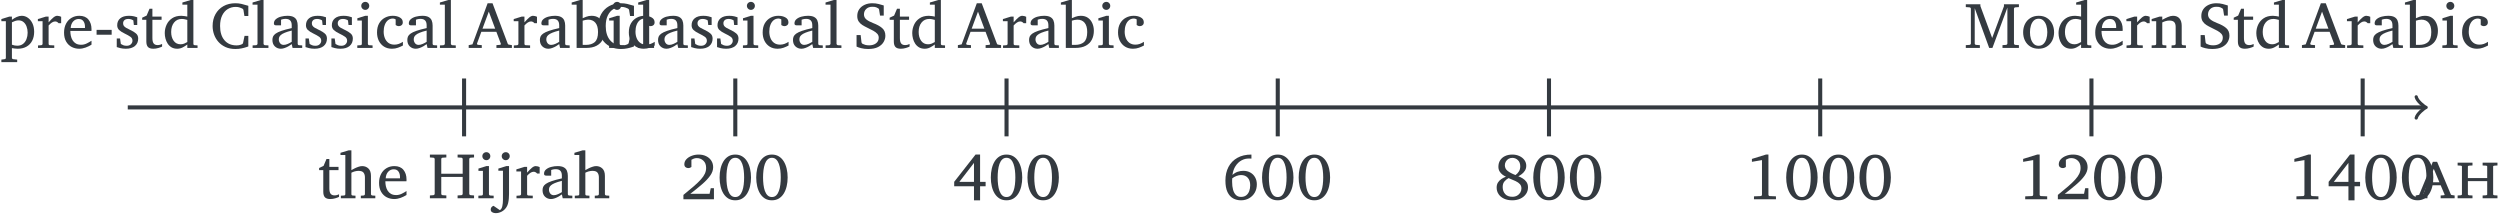
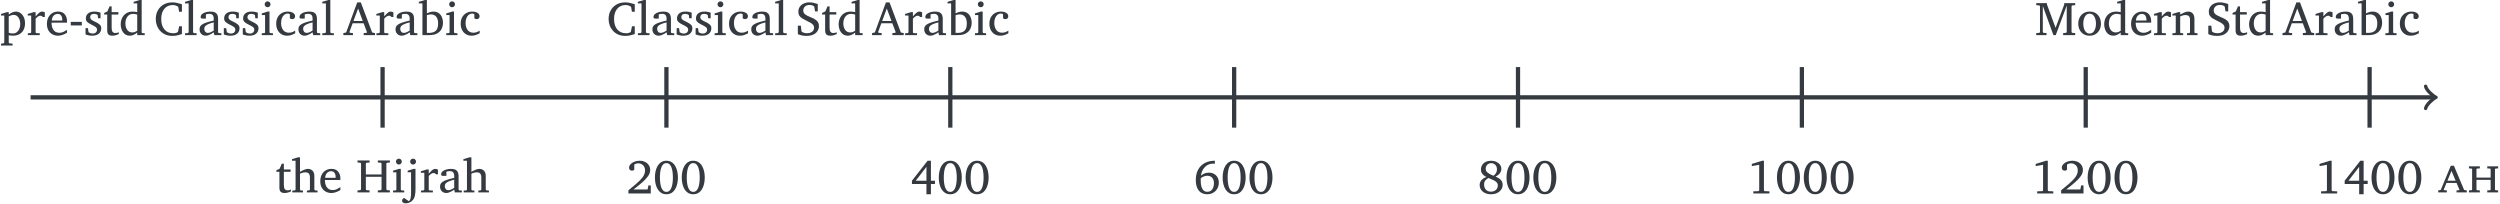
- <svg xmlns="http://www.w3.org/2000/svg" xmlns:xlink="http://www.w3.org/1999/xlink" version="1.1" width="489.906pt" height="41.768pt" viewBox="4.249 -44.833 489.906 41.768">
+ <svg xmlns="http://www.w3.org/2000/svg" xmlns:xlink="http://www.w3.org/1999/xlink" version="1.1" width="468.102pt" height="38.073pt" viewBox="4.249 -42.014 468.102 38.073">
  <defs>
    <use id="g1-16" xlink:href="#g0-16" />
    <use id="g1-19" xlink:href="#g0-19" />
    <use id="g1-20" xlink:href="#g0-20" />
    <use id="g1-21" xlink:href="#g0-21" />
    <use id="g1-23" xlink:href="#g0-23" />
    <use id="g1-25" xlink:href="#g0-25" />
    <use id="g1-27" xlink:href="#g0-27" />
    <use id="g1-36" xlink:href="#g0-36" />
    <use id="g1-38" xlink:href="#g0-38" />
    <use id="g1-43" xlink:href="#g0-43" />
    <use id="g1-48" xlink:href="#g0-48" />
    <use id="g1-54" xlink:href="#g0-54" />
    <use id="g1-68" xlink:href="#g0-68" />
    <use id="g1-69" xlink:href="#g0-69" />
    <use id="g1-70" xlink:href="#g0-70" />
    <use id="g1-71" xlink:href="#g0-71" />
    <use id="g1-72" xlink:href="#g0-72" />
    <use id="g1-75" xlink:href="#g0-75" />
    <use id="g1-76" xlink:href="#g0-76" />
    <use id="g1-77" xlink:href="#g0-77" />
    <use id="g1-79" xlink:href="#g0-79" />
    <use id="g1-81" xlink:href="#g0-81" />
    <use id="g1-82" xlink:href="#g0-82" />
    <use id="g1-83" xlink:href="#g0-83" />
    <use id="g1-85" xlink:href="#g0-85" />
    <use id="g1-86" xlink:href="#g0-86" />
    <use id="g1-87" xlink:href="#g0-87" />
-     <path id="g0-16" d="M3.517-2.59H.56V-3.542H3.517V-2.59Z" />
-     <path id="g0-19" d="M6.668-4.271Q6.668-3.356 6.475-2.546Q6.288-1.737 5.902-1.114Q5.522-.498 4.937-.143Q4.358 .205 3.58 .205T2.223-.143Q1.65-.498 1.264-1.114Q.884-1.737 .697-2.546T.51-4.271T.697-5.995T1.264-7.427Q1.65-8.05 2.223-8.405Q2.802-8.759 3.58-8.759T4.937-8.405Q5.522-8.05 5.902-7.427Q6.288-6.805 6.475-5.995Q6.668-5.186 6.668-4.271ZM5.317-4.271Q5.317-4.987 5.236-5.672Q5.155-6.363 4.956-6.917Q4.763-7.471 4.426-7.794Q4.09-8.124 3.58-8.124Q3.075-8.124 2.739-7.794Q2.403-7.471 2.204-6.917Q2.011-6.363 1.93-5.672Q1.849-4.987 1.849-4.271T1.93-2.87T2.204-1.637Q2.403-1.089 2.739-.76Q3.075-.436 3.58-.436Q4.09-.436 4.426-.76Q4.763-1.089 4.956-1.637Q5.155-2.185 5.236-2.87T5.317-4.271Z" />
-     <path id="g0-20" d="M5.684 0H1.376V-.573L2.665-.623Q2.783-.623 2.864-.703Q2.945-.791 2.945-.903V-7.676L.971-7.334V-7.907L3.723-8.759H4.209V-.903Q4.209-.791 4.289-.703Q4.37-.623 4.489-.623L5.684-.573V0Z" />
-     <path id="g0-21" d="M6.58 0H.598V-.853Q1.793-1.824 2.64-2.552Q3.486-3.287 4.016-3.879Q4.551-4.47 4.8-5.012T5.049-6.145Q5.049-7.066 4.507-7.564Q3.972-8.068 3.225-8.068Q2.87-8.068 2.596-7.95Q2.328-7.838 2.167-7.738V-6.325Q2.086-6.269 1.924-6.188Q1.768-6.107 1.544-6.107Q1.245-6.107 1.009-6.294Q.778-6.481 .778-6.861Q.778-7.396 1.164-7.826Q1.556-8.255 2.198-8.504Q2.839-8.759 3.58-8.759Q4.414-8.759 5.055-8.442Q5.696-8.131 6.058-7.57Q6.425-7.016 6.425-6.275Q6.425-5.441 5.84-4.619T4.24-2.926Q3.231-2.054 1.949-1.071H5.728L5.952-2.167H6.58V0Z" />
-     <path id="g0-23" d="M6.668-2.54H5.584V.205H4.389V-2.54H.51V-3.418L4.694-8.759H5.584V-3.405H6.668V-2.54ZM4.389-3.405V-7.128L1.519-3.405H4.389Z" />
-     <path id="g0-25" d="M6.668-2.92Q6.668-1.992 6.251-1.282Q5.833-.579 5.13-.187Q4.433 .205 3.567 .205Q2.708 .205 2.017-.174Q1.326-.56 .915-1.413Q.51-2.266 .51-3.661Q.51-5.186 1.108-6.331Q1.712-7.477 2.851-8.118T5.609-8.759V-7.969L5.173-7.981Q4.364-8.006 3.667-7.62Q2.97-7.24 2.496-6.512T1.886-4.769Q2.416-5.23 2.945-5.398Q3.48-5.572 4.016-5.572Q4.819-5.572 5.416-5.223Q6.014-4.881 6.338-4.277Q6.668-3.679 6.668-2.92ZM5.366-2.752Q5.366-3.692 4.887-4.215Q4.414-4.744 3.567-4.744Q3.156-4.744 2.689-4.57T1.849-4.103Q1.83-3.903 1.824-3.723Q1.824-3.549 1.824-3.405Q1.824-2.54 2.005-1.874T2.571-.834T3.567-.461Q4.184-.461 4.582-.766Q4.98-1.077 5.173-1.594Q5.366-2.117 5.366-2.752Z" />
-     <path id="g0-27" d="M6.655-2.322Q6.655-1.594 6.251-1.021Q5.852-.448 5.155-.118Q4.464 .205 3.58 .205Q2.646 .205 1.955-.118T.884-1.009Q.51-1.575 .51-2.297Q.51-2.876 .766-3.281Q1.027-3.692 1.444-3.966Q1.861-4.246 2.335-4.426Q1.986-4.57 1.644-4.831T1.077-5.472Q.853-5.858 .853-6.363Q.853-7.097 1.195-7.633T2.148-8.461Q2.764-8.759 3.58-8.759Q4.358-8.759 4.974-8.467Q5.597-8.18 5.952-7.682Q6.313-7.184 6.313-6.568Q6.313-6.026 6.058-5.622T5.441-4.937Q5.08-4.663 4.756-4.501Q5.167-4.358 5.603-4.09Q6.045-3.829 6.35-3.399T6.655-2.322ZM5.136-6.45Q5.136-7.234 4.675-7.67Q4.215-8.112 3.58-8.112Q3.144-8.112 2.814-7.907Q2.49-7.701 2.303-7.371T2.117-6.655Q2.117-5.989 2.671-5.547Q3.225-5.111 4.209-4.744Q4.601-5.03 4.868-5.447T5.136-6.45ZM5.366-2.117Q5.366-2.633 5.068-2.963Q4.775-3.3 4.209-3.567Q3.648-3.835 2.845-4.146Q2.366-3.885 2.03-3.48Q1.693-3.082 1.693-2.397Q1.693-1.575 2.173-1.027Q2.658-.486 3.58-.486Q4.134-.486 4.532-.716T5.149-1.32T5.366-2.117Z" />
-     <path id="g0-36" d="M8.529 0H5.497V-.548L6.232-.61Q6.294-.61 6.338-.697T6.363-.828L5.485-3.163H2.54L1.693-.865Q1.668-.791 1.737-.697Q1.812-.61 1.874-.61L2.627-.548V0H.062V-.548L.803-.703L3.773-8.759H4.731L7.689-.89Q7.738-.76 7.776-.716T7.956-.647L8.529-.548V0ZM5.254-3.773L4.003-7.116L2.764-3.773H5.254Z" />
-     <path id="g0-38" d="M7.496-.293Q7.465-.28 7.097-.156Q6.736-.031 6.17 .087T4.949 .205Q3.879 .205 3.051-.162Q2.223-.535 1.65-1.17Q1.083-1.805 .791-2.609Q.498-3.418 .498-4.296Q.498-5.615 1.058-6.618Q1.619-7.626 2.621-8.193Q3.63-8.759 4.962-8.759Q5.584-8.759 6.151-8.629Q6.724-8.498 7.496-8.261V-6.263H6.73L6.543-7.421Q6.537-7.508 6.456-7.595Q6.381-7.689 6.325-7.714Q6.182-7.782 5.84-7.913Q5.503-8.043 5.024-8.043Q4.159-8.043 3.461-7.614Q2.77-7.191 2.366-6.356T1.961-4.296Q1.961-2.515 2.82-1.507T5.192-.498Q5.64-.498 5.921-.604T6.219-.716Q6.419-.791 6.462-.971L6.755-2.36H7.496V-.293Z" />
-     <path id="g0-43" d="M9.064 0H5.84V-.548L6.568-.598Q6.699-.61 6.767-.697T6.836-.878V-4.171H2.64V-.878Q2.64-.784 2.702-.697Q2.77-.61 2.907-.598L3.636-.548V0H.411V-.548L1.071-.598Q1.208-.61 1.276-.697Q1.351-.784 1.351-.878V-7.676Q1.351-7.77 1.276-7.85Q1.208-7.938 1.071-7.944L.411-7.994V-8.554H3.636V-7.994L2.907-7.944Q2.77-7.938 2.702-7.85Q2.64-7.77 2.64-7.676V-4.806H6.836V-7.676Q6.836-7.77 6.767-7.85Q6.699-7.938 6.568-7.944L5.84-7.994V-8.554H9.064V-7.994L8.405-7.944Q8.268-7.938 8.193-7.85Q8.124-7.77 8.124-7.676V-.878Q8.124-.784 8.193-.697Q8.268-.61 8.405-.598L9.064-.548V0Z" />
-     <path id="g0-48" d="M10.777 0H7.558V-.548L8.236-.598Q8.373-.61 8.442-.697Q8.517-.784 8.517-.878V-7.907L5.584 0H4.949L2.117-7.788V-.878Q2.117-.784 2.185-.697Q2.26-.61 2.397-.598L3.125-.548V0H.367V-.548L1.096-.598Q1.233-.61 1.295-.697Q1.363-.784 1.363-.878V-7.676Q1.363-7.77 1.295-7.857Q1.233-7.95 1.096-7.956L.367-8.006V-8.554H3.225V-8.212L5.535-1.949L7.844-8.174V-8.554H10.777V-8.006L10.085-7.956Q9.949-7.95 9.874-7.857Q9.805-7.77 9.805-7.676V-.878Q9.805-.784 9.874-.697Q9.949-.61 10.085-.598L10.777-.548V0Z" />
-     <path id="g0-54" d="M6.145-2.397Q6.145-1.756 5.796-1.158Q5.454-.56 4.707-.174Q3.966 .205 2.764 .205Q2.011 .205 1.395 .044Q.784-.112 .498-.268V-2.528H1.301L1.469-1.083Q1.482-1.009 1.55-.921T1.681-.803Q1.88-.703 2.198-.604Q2.515-.51 2.97-.51Q3.785-.51 4.314-.909T4.844-2.017Q4.844-2.459 4.563-2.77Q4.283-3.088 3.779-3.368Q3.281-3.648 2.602-3.966Q2.079-4.215 1.631-4.495Q1.183-4.781 .909-5.198T.635-6.263Q.635-7.022 1.021-7.583T2.073-8.448Q2.739-8.759 3.58-8.759Q4.246-8.759 4.825-8.61Q5.41-8.467 5.827-8.324V-6.338H5.099L4.906-7.558Q4.9-7.626 4.837-7.682T4.719-7.776Q4.619-7.844 4.364-7.956T3.598-8.068Q2.833-8.068 2.391-7.639Q1.949-7.215 1.949-6.568Q1.949-5.983 2.403-5.597Q2.864-5.211 3.723-4.881Q4.881-4.445 5.51-3.897Q6.145-3.356 6.145-2.397Z" />
-     <path id="g0-68" d="M6.275 0H4.389L4.221-.753Q3.978-.56 3.617-.349T2.858 .006Q2.459 .156 2.092 .156Q1.401 .156 .915-.305Q.436-.766 .436-1.569Q.436-1.924 .56-2.229Q.691-2.534 1.071-2.808Q1.457-3.088 2.21-3.349Q2.97-3.617 4.221-3.891Q4.221-3.91 4.221-4.09Q4.221-4.277 4.221-4.439Q4.221-5.696 3.032-5.696Q2.702-5.696 2.459-5.634Q2.223-5.572 2.129-5.535V-4.426H1.202Q1.027-4.426 .878-4.489Q.728-4.557 .728-4.794Q.728-5.317 1.127-5.647Q1.525-5.983 2.135-6.138Q2.752-6.3 3.381-6.3Q4.171-6.3 4.607-6.051Q5.043-5.808 5.217-5.373Q5.391-4.943 5.391-4.389V-.816Q5.391-.697 5.466-.616Q5.547-.542 5.659-.535L6.275-.498V0ZM4.221-1.202V-3.405Q3.362-3.194 2.851-2.976Q2.347-2.764 2.098-2.546Q1.849-2.335 1.768-2.11Q1.693-1.893 1.693-1.656Q1.693-1.264 1.942-.928Q2.198-.598 2.652-.598Q3.026-.598 3.48-.803T4.221-1.202Z" />
-     <path id="g0-69" d="M6.643-3.368Q6.643-2.409 6.263-1.644Q5.883-.884 5.074-.442T2.982 0H1.146V-8.479H.181V-8.903L1.824-9.394H2.335V-5.827Q2.552-5.933 3.038-6.114Q3.53-6.3 4.09-6.3Q4.931-6.3 5.497-5.896T6.35-4.819Q6.643-4.152 6.643-3.368ZM5.342-3.113Q5.342-4.321 4.831-4.931Q4.321-5.547 3.393-5.547Q3.181-5.547 2.851-5.479Q2.528-5.41 2.335-5.342V-.61Q2.49-.604 2.646-.598Q2.802-.598 2.957-.598Q4.09-.598 4.713-1.158Q5.342-1.718 5.342-3.113Z" />
-     <path id="g0-70" d="M5.51-.473Q5.08-.243 4.538-.044Q4.003 .156 3.356 .156Q2.465 .156 1.805-.261Q1.152-.679 .791-1.395Q.436-2.117 .436-3.032Q.436-4.103 .859-4.831Q1.289-5.559 1.986-5.927Q2.689-6.3 3.505-6.3Q4.345-6.3 4.912-5.97Q5.485-5.647 5.485-5.024Q5.485-4.651 5.248-4.458Q5.018-4.271 4.731-4.271Q4.52-4.271 4.364-4.339Q4.209-4.414 4.09-4.489V-5.597Q3.798-5.765 3.555-5.765Q2.988-5.765 2.577-5.429Q2.173-5.099 1.955-4.52T1.737-3.2Q1.737-2.496 1.974-1.911Q2.21-1.332 2.677-.99Q3.15-.647 3.847-.647Q4.289-.647 4.694-.791T5.51-1.202V-.473Z" />
-     <path id="g0-71" d="M6.861 0H4.856V-.679Q4.42-.342 3.928-.093T2.882 .156Q2.241 .156 1.774-.112Q1.314-.386 1.015-.834Q.722-1.282 .579-1.824T.436-2.907Q.436-3.773 .791-4.545Q1.146-5.323 1.868-5.808Q2.59-6.3 3.686-6.3Q3.991-6.3 4.345-6.238Q4.707-6.182 4.856-6.145V-8.479H3.891V-8.903L5.535-9.394H6.045V-.816Q6.045-.554 6.313-.535L6.861-.498V0ZM4.856-1.158V-5.497Q4.694-5.553 4.37-5.615Q4.053-5.684 3.773-5.684Q2.826-5.684 2.26-4.98Q1.693-4.283 1.693-3.125Q1.693-2.086 2.179-1.401T3.542-.716Q3.928-.716 4.265-.859Q4.607-1.009 4.856-1.158Z" />
-     <path id="g0-72" d="M5.815-.635Q5.279-.305 4.657-.075Q4.04 .156 3.393 .156Q2.621 .156 1.942-.187Q1.27-.535 .853-1.239T.436-3.007Q.436-4.003 .822-4.744T1.886-5.889Q2.565-6.3 3.43-6.3Q4.619-6.3 5.217-5.559Q5.815-4.825 5.815-3.686Q5.815-3.623 5.815-3.517Q5.815-3.418 5.802-3.331H1.668Q1.668-2.845 1.768-2.36Q1.874-1.88 2.117-1.488T2.77-.859T3.798-.623Q4.345-.623 4.862-.872Q5.385-1.127 5.815-1.413V-.635ZM4.538-3.903V-4.184Q4.538-4.812 4.233-5.242Q3.935-5.672 3.3-5.672Q2.671-5.672 2.229-5.198T1.737-3.903H4.538Z" />
-     <path id="g0-75" d="M7.022 0H4.184V-.498L4.707-.535Q4.819-.548 4.9-.623Q4.987-.697 4.987-.816V-4.103Q4.987-4.651 4.725-5.005Q4.464-5.366 3.723-5.366Q3.387-5.366 2.995-5.261Q2.609-5.155 2.335-4.999V-.816Q2.335-.554 2.59-.535L3.138-.498V0H.268V-.498L.878-.535Q1.146-.554 1.146-.816V-8.479H.193V-8.903L1.824-9.394H2.335V-5.51Q2.565-5.653 2.932-5.833Q3.3-6.02 3.704-6.157Q4.109-6.3 4.439-6.3Q5.173-6.3 5.672-5.827T6.17-4.37V-.816Q6.17-.697 6.251-.623Q6.338-.548 6.45-.535L7.022-.498V0Z" />
-     <path id="g0-76" d="M2.777-8.249Q2.777-7.925 2.552-7.689Q2.328-7.458 2.005-7.458T1.444-7.689Q1.214-7.925 1.214-8.249Q1.214-8.579 1.444-8.803Q1.681-9.027 2.005-9.027T2.552-8.803T2.777-8.249ZM3.43 0H.436V-.498L1.058-.535Q1.326-.554 1.326-.816V-5.366H.448V-5.815L2.005-6.3H2.509V-.816Q2.509-.697 2.584-.616Q2.665-.542 2.777-.535L3.43-.498V0Z" />
-     <path id="g0-77" d="M2.714-8.249Q2.714-7.925 2.49-7.689Q2.266-7.458 1.936-7.458Q1.612-7.458 1.376-7.689Q1.146-7.925 1.146-8.249Q1.146-8.579 1.376-8.803Q1.612-9.027 1.936-9.027Q2.266-9.027 2.49-8.803T2.714-8.249ZM2.577-.816Q2.577-.436 2.54 .031Q2.509 .498 2.403 .946T2.079 1.737Q1.687 2.341 1.127 2.627Q.567 2.92-.037 2.92Q-.43 2.92-.716 2.745Q-1.009 2.577-1.009 2.216Q-1.009 1.893-.828 1.718Q-.654 1.544-.461 1.482L.778 2.335Q1.133 2.135 1.258 1.569Q1.388 1.002 1.388 .268V-5.391H.486V-5.815L2.054-6.3H2.577V-.816Z" />
-     <path id="g0-79" d="M3.443 0H.342V-.498L1.021-.535Q1.108-.542 1.202-.629Q1.301-.722 1.301-.803V-8.479H.33V-8.903L1.961-9.394H2.484V-.803Q2.484-.722 2.577-.629Q2.671-.542 2.752-.535L3.443-.498V0Z" />
-     <path id="g0-81" d="M6.973 0H4.159V-.498L4.694-.535Q4.806-.548 4.881-.623Q4.962-.697 4.962-.816V-4.134Q4.962-4.738 4.682-5.049Q4.402-5.366 3.735-5.366Q3.374-5.366 3.013-5.261Q2.658-5.161 2.335-4.999V-.816Q2.335-.554 2.602-.535L3.138-.498V0H.255V-.498L.878-.535Q1.146-.554 1.146-.816V-5.242H.255V-5.659L1.812-6.145H2.335V-5.51Q2.87-5.815 3.43-6.058Q3.997-6.3 4.439-6.3Q5.273-6.3 5.709-5.777Q6.145-5.261 6.145-4.333V-.816Q6.145-.697 6.219-.623Q6.3-.548 6.412-.535L6.973-.498V0Z" />
-     <path id="g0-82" d="M6.5-3.063Q6.5-2.16 6.126-1.426Q5.752-.697 5.068-.268Q4.389 .156 3.455 .156Q2.528 .156 1.849-.268T.803-1.419T.436-3.063Q.436-3.972 .803-4.707Q1.177-5.441 1.861-5.871Q2.552-6.3 3.493-6.3Q4.445-6.3 5.117-5.865T6.145-4.694T6.5-3.063ZM5.173-3.075Q5.173-3.773 4.987-4.377Q4.806-4.98 4.426-5.354Q4.053-5.728 3.48-5.728Q2.889-5.728 2.509-5.354Q2.135-4.98 1.955-4.377T1.774-3.075Q1.774-2.384 1.955-1.774Q2.142-1.17 2.515-.797Q2.895-.423 3.468-.423Q4.053-.423 4.426-.797Q4.806-1.17 4.987-1.774Q5.173-2.378 5.173-3.075Z" />
-     <path id="g0-83" d="M6.693-3.163Q6.693-2.16 6.307-1.413T5.198-.255T3.468 .156Q3.181 .156 2.901 .118T2.335 .037V1.936Q2.335 2.054 2.416 2.123T2.615 2.204L3.368 2.285V2.777H.268V2.285L.878 2.204Q1.146 2.173 1.146 1.936V-5.242H.268V-5.659L1.837-6.145H2.335V-5.51Q2.77-5.846 3.275-6.07Q3.779-6.3 4.258-6.3Q4.918-6.3 5.466-5.908Q6.02-5.522 6.356-4.819T6.693-3.163ZM5.416-2.982Q5.416-3.642 5.211-4.19Q5.012-4.738 4.613-5.068Q4.221-5.404 3.636-5.404Q3.312-5.404 2.963-5.286T2.335-5.024V-.635Q2.858-.436 3.368-.436Q4.072-.436 4.52-.797Q4.974-1.158 5.192-1.737Q5.416-2.322 5.416-2.982Z" />
-     <path id="g0-85" d="M4.856-4.844H4.358Q4.24-4.987 4.072-5.086Q3.91-5.192 3.673-5.192Q3.368-5.192 3.044-4.98Q2.727-4.769 2.397-4.402V-.816Q2.397-.548 2.665-.535L3.505-.498V0H.318V-.486L.946-.535Q1.058-.548 1.133-.623Q1.214-.697 1.214-.816V-5.242H.293V-5.659L1.874-6.145H2.397V-5.012Q2.938-5.64 3.337-5.97Q3.742-6.3 4.078-6.3Q4.277-6.3 4.507-6.238T4.856-6.107V-4.844Z" />
-     <path id="g0-86" d="M4.451-4.501H3.785L3.686-5.391Q3.549-5.497 3.281-5.591T2.714-5.684Q2.191-5.684 1.936-5.441Q1.681-5.205 1.681-4.831Q1.681-4.545 1.812-4.345T2.254-3.953Q2.565-3.766 3.1-3.517Q3.766-3.212 4.202-2.839Q4.638-2.472 4.638-1.849Q4.638-.909 3.991-.374Q3.343 .156 2.204 .156Q1.619 .156 1.121 .031Q.629-.087 .436-.168V-1.861H1.083L1.239-.778Q1.432-.654 1.712-.535Q1.998-.423 2.372-.423Q2.92-.423 3.219-.728T3.517-1.413Q3.517-1.911 3.107-2.191Q2.702-2.478 1.961-2.833Q1.264-3.169 .89-3.524Q.523-3.879 .523-4.451Q.523-5.304 1.121-5.802T2.82-6.3Q3.381-6.3 3.816-6.194Q4.258-6.095 4.451-6.008V-4.501Z" />
-     <path id="g0-87" d="M4.246-.268Q3.991-.131 3.505 .012Q3.026 .156 2.528 .156Q1.812 .156 1.482-.181Q1.158-.523 1.158-1.276V-5.51H.342V-5.927L1.214-6.338L1.787-7.689H2.347V-6.145H4.146V-5.51H2.347V-1.949Q2.347-1.189 2.602-.872Q2.858-.56 3.368-.56Q3.642-.56 3.885-.635T4.246-.778V-.268Z" />
-     <path id="g0-2945" d="M7.732 0H4.993V-.542L5.659-.591Q5.709-.591 5.746-.629Q5.79-.672 5.777-.697L4.98-2.571V-2.54H2.328V-2.577L1.563-.722Q1.55-.679 1.612-.635Q1.681-.591 1.731-.591L2.403-.542V0H.1V-.542L.76-.666V-.629L3.461-7.141H4.296L6.973-.778Q7.004-.697 7.035-.666Q7.072-.635 7.209-.623L7.732-.542V0ZM4.75-3.131L3.648-5.746V-5.752L2.559-3.131H4.75Z" />
-     <path id="g0-3204" d="M8.218 0H5.31V-.542L5.97-.579Q6.207-.598 6.207-.753V-3.356H2.422V-.753Q2.422-.697 2.484-.641Q2.546-.591 2.665-.579Q2.833-.573 2.995-.56Q3.163-.554 3.324-.542V0H.411V-.542L1.009-.579Q1.133-.591 1.195-.641Q1.258-.697 1.258-.753V-6.219Q1.258-6.369 1.009-6.387Q.865-6.394 .71-6.406Q.56-6.419 .411-6.425V-6.973H3.324V-6.425L2.665-6.387Q2.422-6.369 2.422-6.219V-3.959H6.207V-6.219Q6.207-6.369 5.97-6.387Q5.802-6.394 5.634-6.406Q5.472-6.419 5.31-6.425V-6.973H8.218V-6.425L7.626-6.387Q7.371-6.369 7.371-6.219V-.753Q7.371-.697 7.433-.641Q7.502-.591 7.626-.579Q7.77-.573 7.919-.56Q8.068-.554 8.218-.542V0Z" />
+     <path id="g0-16" d="M2.462-1.813H.392V-2.48H2.462V-1.813Z" />
+     <path id="g0-19" d="M4.667-2.99Q4.667-2.349 4.532-1.782Q4.402-1.216 4.131-.78Q3.865-.349 3.456-.1Q3.051 .144 2.506 .144T1.556-.1Q1.155-.349 .885-.78Q.619-1.216 .488-1.782T.357-2.99T.488-4.197T.885-5.199Q1.155-5.635 1.556-5.883Q1.961-6.132 2.506-6.132T3.456-5.883Q3.865-5.635 4.131-5.199Q4.402-4.763 4.532-4.197Q4.667-3.63 4.667-2.99ZM3.722-2.99Q3.722-3.491 3.665-3.97Q3.608-4.454 3.469-4.842Q3.334-5.23 3.098-5.456Q2.863-5.687 2.506-5.687Q2.153-5.687 1.917-5.456Q1.682-5.23 1.543-4.842Q1.408-4.454 1.351-3.97Q1.294-3.491 1.294-2.99T1.351-2.009T1.543-1.146Q1.682-.763 1.917-.532Q2.153-.305 2.506-.305Q2.863-.305 3.098-.532Q3.334-.763 3.469-1.146Q3.608-1.53 3.665-2.009T3.722-2.99Z" />
+     <path id="g0-20" d="M3.979 0H.963V-.401L1.865-.436Q1.948-.436 2.005-.492Q2.061-.553 2.061-.632V-5.373L.68-5.134V-5.535L2.606-6.132H2.946V-.632Q2.946-.553 3.003-.492Q3.059-.436 3.142-.436L3.979-.401V0Z" />
+     <path id="g0-21" d="M4.606 0H.418V-.597Q1.255-1.277 1.848-1.787Q2.44-2.301 2.811-2.715Q3.186-3.129 3.36-3.508T3.534-4.301Q3.534-4.946 3.155-5.295Q2.78-5.648 2.257-5.648Q2.009-5.648 1.817-5.565Q1.63-5.487 1.517-5.417V-4.428Q1.46-4.388 1.347-4.332Q1.238-4.275 1.081-4.275Q.872-4.275 .706-4.406Q.545-4.537 .545-4.802Q.545-5.177 .815-5.478Q1.089-5.779 1.538-5.953Q1.987-6.132 2.506-6.132Q3.09-6.132 3.539-5.909Q3.987-5.691 4.24-5.299Q4.497-4.911 4.497-4.393Q4.497-3.809 4.088-3.234T2.968-2.048Q2.262-1.438 1.364-.75H4.009L4.166-1.517H4.606V0Z" />
+     <path id="g0-23" d="M4.667-1.778H3.909V.144H3.072V-1.778H.357V-2.393L3.286-6.132H3.909V-2.384H4.667V-1.778ZM3.072-2.384V-4.99L1.063-2.384H3.072Z" />
+     <path id="g0-25" d="M4.667-2.044Q4.667-1.395 4.375-.898Q4.083-.405 3.591-.131Q3.103 .144 2.497 .144Q1.896 .144 1.412-.122Q.928-.392 .641-.989Q.357-1.586 .357-2.562Q.357-3.63 .776-4.432Q1.198-5.234 1.996-5.683T3.926-6.132V-5.578L3.621-5.587Q3.055-5.604 2.567-5.334Q2.079-5.068 1.748-4.558T1.32-3.338Q1.691-3.661 2.061-3.778Q2.436-3.9 2.811-3.9Q3.373-3.9 3.791-3.656Q4.21-3.417 4.436-2.994Q4.667-2.576 4.667-2.044ZM3.757-1.926Q3.757-2.584 3.421-2.95Q3.09-3.321 2.497-3.321Q2.209-3.321 1.883-3.199T1.294-2.872Q1.281-2.732 1.277-2.606Q1.277-2.484 1.277-2.384Q1.277-1.778 1.403-1.312T1.8-.584T2.497-.322Q2.929-.322 3.207-.536Q3.486-.754 3.621-1.116Q3.757-1.482 3.757-1.926Z" />
+     <path id="g0-27" d="M4.659-1.626Q4.659-1.116 4.375-.715Q4.096-.314 3.608-.083Q3.125 .144 2.506 .144Q1.852 .144 1.368-.083T.619-.706Q.357-1.103 .357-1.608Q.357-2.013 .536-2.297Q.719-2.584 1.011-2.776Q1.303-2.972 1.634-3.098Q1.39-3.199 1.15-3.382T.754-3.831Q.597-4.101 .597-4.454Q.597-4.968 .837-5.343T1.503-5.922Q1.935-6.132 2.506-6.132Q3.051-6.132 3.482-5.927Q3.918-5.726 4.166-5.378Q4.419-5.029 4.419-4.598Q4.419-4.218 4.24-3.935T3.809-3.456Q3.556-3.264 3.329-3.151Q3.617-3.051 3.922-2.863Q4.232-2.68 4.445-2.379T4.659-1.626ZM3.595-4.515Q3.595-5.064 3.273-5.369Q2.95-5.678 2.506-5.678Q2.201-5.678 1.97-5.535Q1.743-5.391 1.612-5.16T1.482-4.659Q1.482-4.192 1.87-3.883Q2.257-3.578 2.946-3.321Q3.221-3.521 3.408-3.813T3.595-4.515ZM3.757-1.482Q3.757-1.843 3.547-2.074Q3.343-2.31 2.946-2.497Q2.554-2.684 1.992-2.902Q1.656-2.719 1.421-2.436Q1.185-2.157 1.185-1.678Q1.185-1.103 1.521-.719Q1.861-.34 2.506-.34Q2.894-.34 3.173-.501T3.604-.924T3.757-1.482Z" />
+     <path id="g0-36" d="M5.97 0H3.848V-.383L4.362-.427Q4.406-.427 4.436-.488T4.454-.58L3.839-2.214H1.778L1.185-.606Q1.168-.553 1.216-.488Q1.268-.427 1.312-.427L1.839-.383V0H.044V-.383L.562-.492L2.641-6.132H3.312L5.382-.623Q5.417-.532 5.443-.501T5.569-.453L5.97-.383V0ZM3.678-2.641L2.802-4.981L1.935-2.641H3.678Z" />
+     <path id="g0-38" d="M5.247-.205Q5.225-.196 4.968-.109Q4.715-.022 4.319 .061T3.465 .144Q2.715 .144 2.135-.113Q1.556-.375 1.155-.819Q.758-1.264 .553-1.826Q.349-2.393 .349-3.007Q.349-3.931 .741-4.632Q1.133-5.338 1.835-5.735Q2.541-6.132 3.473-6.132Q3.909-6.132 4.306-6.04Q4.707-5.949 5.247-5.783V-4.384H4.711L4.58-5.195Q4.576-5.256 4.519-5.317Q4.467-5.382 4.428-5.399Q4.327-5.447 4.088-5.539Q3.852-5.63 3.517-5.63Q2.911-5.63 2.423-5.33Q1.939-5.033 1.656-4.449T1.373-3.007Q1.373-1.761 1.974-1.055T3.635-.349Q3.948-.349 4.144-.423T4.354-.501Q4.493-.553 4.524-.68L4.728-1.652H5.247V-.205Z" />
+     <path id="g0-43" d="M6.345 0H4.088V-.383L4.598-.418Q4.689-.427 4.737-.488T4.785-.614V-2.92H1.848V-.614Q1.848-.549 1.891-.488Q1.939-.427 2.035-.418L2.545-.383V0H.288V-.383L.75-.418Q.845-.427 .893-.488Q.946-.549 .946-.614V-5.373Q.946-5.439 .893-5.495Q.845-5.556 .75-5.561L.288-5.596V-5.988H2.545V-5.596L2.035-5.561Q1.939-5.556 1.891-5.495Q1.848-5.439 1.848-5.373V-3.364H4.785V-5.373Q4.785-5.439 4.737-5.495Q4.689-5.556 4.598-5.561L4.088-5.596V-5.988H6.345V-5.596L5.883-5.561Q5.787-5.556 5.735-5.495Q5.687-5.439 5.687-5.373V-.614Q5.687-.549 5.735-.488Q5.787-.427 5.883-.418L6.345-.383V0Z" />
+     <path id="g0-48" d="M7.544 0H5.291V-.383L5.766-.418Q5.861-.427 5.909-.488Q5.962-.549 5.962-.614V-5.535L3.909 0H3.465L1.482-5.452V-.614Q1.482-.549 1.53-.488Q1.582-.427 1.678-.418L2.188-.383V0H.257V-.383L.767-.418Q.863-.427 .906-.488Q.954-.549 .954-.614V-5.373Q.954-5.439 .906-5.5Q.863-5.565 .767-5.569L.257-5.604V-5.988H2.257V-5.748L3.874-1.364L5.491-5.722V-5.988H7.544V-5.604L7.06-5.569Q6.964-5.565 6.912-5.5Q6.864-5.439 6.864-5.373V-.614Q6.864-.549 6.912-.488Q6.964-.427 7.06-.418L7.544-.383V0Z" />
+     <path id="g0-54" d="M4.301-1.678Q4.301-1.229 4.057-.811Q3.818-.392 3.295-.122Q2.776 .144 1.935 .144Q1.408 .144 .976 .031Q.549-.078 .349-.187V-1.769H.911L1.028-.758Q1.037-.706 1.085-.645T1.177-.562Q1.316-.492 1.538-.423Q1.761-.357 2.079-.357Q2.65-.357 3.02-.636T3.39-1.412Q3.39-1.721 3.194-1.939Q2.998-2.162 2.645-2.358Q2.297-2.554 1.822-2.776Q1.456-2.95 1.142-3.146Q.828-3.347 .636-3.639T.445-4.384Q.445-4.916 .715-5.308T1.451-5.914Q1.917-6.132 2.506-6.132Q2.972-6.132 3.377-6.027Q3.787-5.927 4.079-5.827V-4.436H3.569L3.434-5.291Q3.43-5.338 3.386-5.378T3.303-5.443Q3.234-5.491 3.055-5.569T2.519-5.648Q1.983-5.648 1.673-5.347Q1.364-5.051 1.364-4.598Q1.364-4.188 1.682-3.918Q2.005-3.648 2.606-3.417Q3.417-3.112 3.857-2.728Q4.301-2.349 4.301-1.678Z" />
+     <path id="g0-68" d="M4.393 0H3.072L2.955-.527Q2.785-.392 2.532-.244T2 .004Q1.721 .109 1.464 .109Q.981 .109 .641-.214Q.305-.536 .305-1.098Q.305-1.347 .392-1.56Q.484-1.774 .75-1.965Q1.02-2.162 1.547-2.345Q2.079-2.532 2.955-2.724Q2.955-2.737 2.955-2.863Q2.955-2.994 2.955-3.107Q2.955-3.987 2.122-3.987Q1.891-3.987 1.721-3.944Q1.556-3.9 1.49-3.874V-3.098H.841Q.719-3.098 .614-3.142Q.51-3.19 .51-3.356Q.51-3.722 .789-3.953Q1.068-4.188 1.495-4.297Q1.926-4.41 2.366-4.41Q2.92-4.41 3.225-4.236Q3.53-4.066 3.652-3.761Q3.774-3.46 3.774-3.072V-.571Q3.774-.488 3.826-.431Q3.883-.379 3.961-.375L4.393-.349V0ZM2.955-.841V-2.384Q2.353-2.236 1.996-2.083Q1.643-1.935 1.469-1.782Q1.294-1.634 1.238-1.477Q1.185-1.325 1.185-1.159Q1.185-.885 1.36-.649Q1.538-.418 1.856-.418Q2.118-.418 2.436-.562T2.955-.841Z" />
+     <path id="g0-69" d="M4.65-2.358Q4.65-1.687 4.384-1.15Q4.118-.619 3.552-.309T2.087 0H.802V-5.935H.126V-6.232L1.277-6.576H1.634V-4.079Q1.787-4.153 2.127-4.279Q2.471-4.41 2.863-4.41Q3.451-4.41 3.848-4.127T4.445-3.373Q4.65-2.907 4.65-2.358ZM3.739-2.179Q3.739-3.024 3.382-3.451Q3.024-3.883 2.375-3.883Q2.227-3.883 1.996-3.835Q1.769-3.787 1.634-3.739V-.427Q1.743-.423 1.852-.418Q1.961-.418 2.07-.418Q2.863-.418 3.299-.811Q3.739-1.203 3.739-2.179Z" />
+     <path id="g0-70" d="M3.857-.331Q3.556-.17 3.177-.031Q2.802 .109 2.349 .109Q1.726 .109 1.264-.183Q.806-.475 .553-.976Q.305-1.482 .305-2.122Q.305-2.872 .601-3.382Q.902-3.892 1.39-4.149Q1.883-4.41 2.454-4.41Q3.042-4.41 3.438-4.179Q3.839-3.953 3.839-3.517Q3.839-3.255 3.674-3.12Q3.512-2.99 3.312-2.99Q3.164-2.99 3.055-3.037Q2.946-3.09 2.863-3.142V-3.918Q2.658-4.035 2.488-4.035Q2.092-4.035 1.804-3.8Q1.521-3.569 1.368-3.164T1.216-2.24Q1.216-1.748 1.381-1.338Q1.547-.933 1.874-.693Q2.205-.453 2.693-.453Q3.003-.453 3.286-.553T3.857-.841V-.331Z" />
+     <path id="g0-71" d="M4.802 0H3.399V-.475Q3.094-.24 2.75-.065T2.018 .109Q1.569 .109 1.242-.078Q.92-.27 .71-.584Q.506-.898 .405-1.277T.305-2.035Q.305-2.641 .553-3.181Q.802-3.726 1.307-4.066Q1.813-4.41 2.58-4.41Q2.793-4.41 3.042-4.367Q3.295-4.327 3.399-4.301V-5.935H2.724V-6.232L3.874-6.576H4.232V-.571Q4.232-.388 4.419-.375L4.802-.349V0ZM3.399-.811V-3.848Q3.286-3.887 3.059-3.931Q2.837-3.979 2.641-3.979Q1.978-3.979 1.582-3.486Q1.185-2.998 1.185-2.188Q1.185-1.46 1.525-.981T2.48-.501Q2.75-.501 2.985-.601Q3.225-.706 3.399-.811Z" />
+     <path id="g0-72" d="M4.07-.445Q3.696-.214 3.26-.052Q2.828 .109 2.375 .109Q1.835 .109 1.36-.131Q.889-.375 .597-.867T.305-2.105Q.305-2.802 .575-3.321T1.32-4.123Q1.795-4.41 2.401-4.41Q3.234-4.41 3.652-3.892Q4.07-3.377 4.07-2.58Q4.07-2.536 4.07-2.462Q4.07-2.393 4.062-2.331H1.168Q1.168-1.992 1.238-1.652Q1.312-1.316 1.482-1.042T1.939-.601T2.658-.436Q3.042-.436 3.404-.61Q3.77-.789 4.07-.989V-.445ZM3.177-2.732V-2.929Q3.177-3.369 2.963-3.669Q2.754-3.97 2.31-3.97Q1.87-3.97 1.56-3.639T1.216-2.732H3.177Z" />
+     <path id="g0-75" d="M4.916 0H2.929V-.349L3.295-.375Q3.373-.383 3.43-.436Q3.491-.488 3.491-.571V-2.872Q3.491-3.255 3.308-3.504Q3.125-3.757 2.606-3.757Q2.371-3.757 2.096-3.682Q1.826-3.608 1.634-3.499V-.571Q1.634-.388 1.813-.375L2.196-.349V0H.187V-.349L.614-.375Q.802-.388 .802-.571V-5.935H.135V-6.232L1.277-6.576H1.634V-3.857Q1.795-3.957 2.053-4.083Q2.31-4.214 2.593-4.31Q2.876-4.41 3.107-4.41Q3.621-4.41 3.97-4.079T4.319-3.059V-.571Q4.319-.488 4.375-.436Q4.436-.383 4.515-.375L4.916-.349V0Z" />
+     <path id="g0-76" d="M1.944-5.774Q1.944-5.548 1.787-5.382Q1.63-5.221 1.403-5.221T1.011-5.382Q.85-5.548 .85-5.774Q.85-6.005 1.011-6.162Q1.177-6.319 1.403-6.319T1.787-6.162T1.944-5.774ZM2.401 0H.305V-.349L.741-.375Q.928-.388 .928-.571V-3.757H.314V-4.07L1.403-4.41H1.756V-.571Q1.756-.488 1.809-.431Q1.865-.379 1.944-.375L2.401-.349V0Z" />
+     <path id="g0-77" d="M1.9-5.774Q1.9-5.548 1.743-5.382Q1.586-5.221 1.355-5.221Q1.129-5.221 .963-5.382Q.802-5.548 .802-5.774Q.802-6.005 .963-6.162Q1.129-6.319 1.355-6.319Q1.586-6.319 1.743-6.162T1.9-5.774ZM1.804-.571Q1.804-.305 1.778 .022Q1.756 .349 1.682 .662T1.456 1.216Q1.181 1.639 .789 1.839Q.397 2.044-.026 2.044Q-.301 2.044-.501 1.922Q-.706 1.804-.706 1.551Q-.706 1.325-.58 1.203Q-.458 1.081-.322 1.037L.545 1.634Q.793 1.495 .88 1.098Q.972 .702 .972 .187V-3.774H.34V-4.07L1.438-4.41H1.804V-.571Z" />
+     <path id="g0-79" d="M2.41 0H.24V-.349L.715-.375Q.776-.379 .841-.44Q.911-.506 .911-.562V-5.935H.231V-6.232L1.373-6.576H1.739V-.562Q1.739-.506 1.804-.44Q1.87-.379 1.926-.375L2.41-.349V0Z" />
+     <path id="g0-81" d="M4.881 0H2.911V-.349L3.286-.375Q3.364-.383 3.417-.436Q3.473-.488 3.473-.571V-2.894Q3.473-3.316 3.277-3.534Q3.081-3.757 2.615-3.757Q2.362-3.757 2.109-3.682Q1.861-3.613 1.634-3.499V-.571Q1.634-.388 1.822-.375L2.196-.349V0H.179V-.349L.614-.375Q.802-.388 .802-.571V-3.669H.179V-3.961L1.268-4.301H1.634V-3.857Q2.009-4.07 2.401-4.24Q2.798-4.41 3.107-4.41Q3.691-4.41 3.996-4.044Q4.301-3.682 4.301-3.033V-.571Q4.301-.488 4.354-.436Q4.41-.383 4.489-.375L4.881-.349V0Z" />
+     <path id="g0-82" d="M4.55-2.144Q4.55-1.512 4.288-.998Q4.027-.488 3.547-.187Q3.072 .109 2.419 .109Q1.769 .109 1.294-.187T.562-.994T.305-2.144Q.305-2.78 .562-3.295Q.824-3.809 1.303-4.11Q1.787-4.41 2.445-4.41Q3.112-4.41 3.582-4.105T4.301-3.286T4.55-2.144ZM3.621-2.153Q3.621-2.641 3.491-3.064Q3.364-3.486 3.098-3.748Q2.837-4.009 2.436-4.009Q2.022-4.009 1.756-3.748Q1.495-3.486 1.368-3.064T1.242-2.153Q1.242-1.669 1.368-1.242Q1.499-.819 1.761-.558Q2.026-.296 2.427-.296Q2.837-.296 3.098-.558Q3.364-.819 3.491-1.242Q3.621-1.665 3.621-2.153Z" />
+     <path id="g0-83" d="M4.685-2.214Q4.685-1.512 4.415-.989T3.639-.179T2.427 .109Q2.227 .109 2.031 .083T1.634 .026V1.355Q1.634 1.438 1.691 1.486T1.83 1.543L2.358 1.599V1.944H.187V1.599L.614 1.543Q.802 1.521 .802 1.355V-3.669H.187V-3.961L1.286-4.301H1.634V-3.857Q1.939-4.092 2.292-4.249Q2.645-4.41 2.981-4.41Q3.443-4.41 3.826-4.136Q4.214-3.865 4.449-3.373T4.685-2.214ZM3.791-2.087Q3.791-2.549 3.648-2.933Q3.508-3.316 3.229-3.547Q2.955-3.783 2.545-3.783Q2.318-3.783 2.074-3.7T1.634-3.517V-.445Q2-.305 2.358-.305Q2.85-.305 3.164-.558Q3.482-.811 3.635-1.216Q3.791-1.626 3.791-2.087Z" />
+     <path id="g0-85" d="M3.399-3.39H3.051Q2.968-3.491 2.85-3.56Q2.737-3.635 2.571-3.635Q2.358-3.635 2.131-3.486Q1.909-3.338 1.678-3.081V-.571Q1.678-.383 1.865-.375L2.454-.349V0H.222V-.34L.662-.375Q.741-.383 .793-.436Q.85-.488 .85-.571V-3.669H.205V-3.961L1.312-4.301H1.678V-3.508Q2.057-3.948 2.336-4.179Q2.619-4.41 2.854-4.41Q2.994-4.41 3.155-4.367T3.399-4.275V-3.39Z" />
+     <path id="g0-86" d="M3.116-3.151H2.65L2.58-3.774Q2.484-3.848 2.297-3.913T1.9-3.979Q1.534-3.979 1.355-3.809Q1.177-3.643 1.177-3.382Q1.177-3.181 1.268-3.042T1.578-2.767Q1.795-2.637 2.17-2.462Q2.637-2.249 2.942-1.987Q3.247-1.73 3.247-1.294Q3.247-.636 2.793-.261Q2.34 .109 1.543 .109Q1.133 .109 .784 .022Q.44-.061 .305-.118V-1.303H.758L.867-.545Q1.002-.458 1.198-.375Q1.399-.296 1.66-.296Q2.044-.296 2.253-.51T2.462-.989Q2.462-1.338 2.175-1.534Q1.891-1.734 1.373-1.983Q.885-2.218 .623-2.467Q.366-2.715 .366-3.116Q.366-3.713 .784-4.062T1.974-4.41Q2.366-4.41 2.671-4.336Q2.981-4.266 3.116-4.205V-3.151Z" />
+     <path id="g0-87" d="M2.972-.187Q2.793-.092 2.454 .009Q2.118 .109 1.769 .109Q1.268 .109 1.037-.126Q.811-.366 .811-.893V-3.857H.24V-4.149L.85-4.436L1.251-5.382H1.643V-4.301H2.902V-3.857H1.643V-1.364Q1.643-.832 1.822-.61Q2-.392 2.358-.392Q2.549-.392 2.719-.445T2.972-.545V-.187Z" />
+     <path id="g0-2945" d="M5.413 0H3.495V-.379L3.961-.414Q3.996-.414 4.022-.44Q4.053-.471 4.044-.488L3.486-1.8V-1.778H1.63V-1.804L1.094-.506Q1.085-.475 1.129-.445Q1.177-.414 1.212-.414L1.682-.379V0H.07V-.379L.532-.466V-.44L2.423-4.999H3.007L4.881-.545Q4.903-.488 4.924-.466Q4.951-.445 5.046-.436L5.413-.379V0ZM3.325-2.192L2.554-4.022V-4.027L1.791-2.192H3.325Z" />
+     <path id="g0-3204" d="M5.752 0H3.717V-.379L4.179-.405Q4.345-.418 4.345-.527V-2.349H1.695V-.527Q1.695-.488 1.739-.449Q1.782-.414 1.865-.405Q1.983-.401 2.096-.392Q2.214-.388 2.327-.379V0H.288V-.379L.706-.405Q.793-.414 .837-.449Q.88-.488 .88-.527V-4.354Q.88-4.458 .706-4.471Q.606-4.476 .497-4.484Q.392-4.493 .288-4.497V-4.881H2.327V-4.497L1.865-4.471Q1.695-4.458 1.695-4.354V-2.772H4.345V-4.354Q4.345-4.458 4.179-4.471Q4.062-4.476 3.944-4.484Q3.831-4.493 3.717-4.497V-4.881H5.752V-4.497L5.338-4.471Q5.16-4.458 5.16-4.354V-.527Q5.16-.488 5.203-.449Q5.251-.414 5.338-.405Q5.439-.401 5.543-.392Q5.648-.388 5.752-.379V0Z" />
  </defs>
  <g id="page1">
-     <path d="M29.285-23.785H479.293" stroke="#343a40" fill="none" stroke-width=".797" />
-     <path d="M477.738-25.855C477.867-25.078 479.293-23.914 479.68-23.785C479.293-23.656 477.867-22.488 477.738-21.711" stroke="#343a40" fill="none" stroke-width=".638" stroke-linecap="round" stroke-linejoin="round" />
-     <path d="M95.191-29.453V-18.113" stroke="#343a40" fill="none" stroke-width=".797" stroke-miterlimit="10" />
-     <path d="M148.34-29.453V-18.113" stroke="#343a40" fill="none" stroke-width=".797" stroke-miterlimit="10" />
-     <g fill="#343a40" transform="matrix(1 0 0 1 95.5333 17.9983)">
-       <use x="42.041" y="-23.784" xlink:href="#g1-21" />
-       <use x="49.219" y="-23.784" xlink:href="#g1-19" />
-       <use x="56.397" y="-23.784" xlink:href="#g1-19" />
+     <path d="M9.977-23.785H459.981" stroke="#343a40" fill="none" stroke-width=".797" />
+     <path d="M458.426-25.855C458.554-25.078 459.98-23.914 460.371-23.785C459.98-23.656 458.554-22.488 458.426-21.711" stroke="#343a40" fill="none" stroke-width=".638" stroke-linecap="round" stroke-linejoin="round" />
+     <path d="M75.883-29.453V-18.113" stroke="#343a40" fill="none" stroke-width=".797" stroke-miterlimit="10" />
+     <path d="M129.031-29.453V-18.113" stroke="#343a40" fill="none" stroke-width=".797" stroke-miterlimit="10" />
+     <g fill="#343a40" transform="matrix(1 0 0 1 98.7631 17.9983)">
+       <use x="22.731" y="-23.784" xlink:href="#g1-21" />
+       <use x="27.756" y="-23.784" xlink:href="#g1-19" />
+       <use x="32.78" y="-23.784" xlink:href="#g1-19" />
    </g>
-     <path d="M201.492-29.453V-18.113" stroke="#343a40" fill="none" stroke-width=".797" stroke-miterlimit="10" />
-     <g fill="#343a40" transform="matrix(1 0 0 1 148.6833 17.9983)">
-       <use x="42.041" y="-23.784" xlink:href="#g1-23" />
-       <use x="49.219" y="-23.784" xlink:href="#g1-19" />
-       <use x="56.397" y="-23.784" xlink:href="#g1-19" />
+     <path d="M182.184-29.453V-18.113" stroke="#343a40" fill="none" stroke-width=".797" stroke-miterlimit="10" />
+     <g fill="#343a40" transform="matrix(1 0 0 1 151.9141 17.9983)">
+       <use x="22.731" y="-23.784" xlink:href="#g1-23" />
+       <use x="27.756" y="-23.784" xlink:href="#g1-19" />
+       <use x="32.78" y="-23.784" xlink:href="#g1-19" />
    </g>
-     <path d="M254.641-29.453V-18.113" stroke="#343a40" fill="none" stroke-width=".797" stroke-miterlimit="10" />
-     <g fill="#343a40" transform="matrix(1 0 0 1 201.8333 17.9983)">
-       <use x="42.041" y="-23.784" xlink:href="#g1-25" />
-       <use x="49.219" y="-23.784" xlink:href="#g1-19" />
-       <use x="56.397" y="-23.784" xlink:href="#g1-19" />
+     <path d="M235.332-29.453V-18.113" stroke="#343a40" fill="none" stroke-width=".797" stroke-miterlimit="10" />
+     <g fill="#343a40" transform="matrix(1 0 0 1 205.0641 17.9983)">
+       <use x="22.731" y="-23.784" xlink:href="#g1-25" />
+       <use x="27.756" y="-23.784" xlink:href="#g1-19" />
+       <use x="32.78" y="-23.784" xlink:href="#g1-19" />
    </g>
-     <path d="M307.793-29.453V-18.113" stroke="#343a40" fill="none" stroke-width=".797" stroke-miterlimit="10" />
-     <g fill="#343a40" transform="matrix(1 0 0 1 254.9843 17.9983)">
-       <use x="42.041" y="-23.784" xlink:href="#g1-27" />
-       <use x="49.219" y="-23.784" xlink:href="#g1-19" />
-       <use x="56.397" y="-23.784" xlink:href="#g1-19" />
+     <path d="M288.481-29.453V-18.113" stroke="#343a40" fill="none" stroke-width=".797" stroke-miterlimit="10" />
+     <g fill="#343a40" transform="matrix(1 0 0 1 258.2141 17.9983)">
+       <use x="22.731" y="-23.784" xlink:href="#g1-27" />
+       <use x="27.756" y="-23.784" xlink:href="#g1-19" />
+       <use x="32.78" y="-23.784" xlink:href="#g1-19" />
    </g>
-     <path d="M360.942-29.453V-18.113" stroke="#343a40" fill="none" stroke-width=".797" stroke-miterlimit="10" />
-     <g fill="#343a40" transform="matrix(1 0 0 1 304.5453 17.9983)">
-       <use x="42.041" y="-23.784" xlink:href="#g1-20" />
-       <use x="49.219" y="-23.784" xlink:href="#g1-19" />
-       <use x="56.397" y="-23.784" xlink:href="#g1-19" />
-       <use x="63.575" y="-23.784" xlink:href="#g1-19" />
+     <path d="M341.633-29.453V-18.113" stroke="#343a40" fill="none" stroke-width=".797" stroke-miterlimit="10" />
+     <g fill="#343a40" transform="matrix(1 0 0 1 308.8521 17.9983)">
+       <use x="22.731" y="-23.784" xlink:href="#g1-20" />
+       <use x="27.756" y="-23.784" xlink:href="#g1-19" />
+       <use x="32.78" y="-23.784" xlink:href="#g1-19" />
+       <use x="37.805" y="-23.784" xlink:href="#g1-19" />
    </g>
-     <path d="M414.094-29.453V-18.113" stroke="#343a40" fill="none" stroke-width=".797" stroke-miterlimit="10" />
-     <g fill="#343a40" transform="matrix(1 0 0 1 357.6953 17.9983)">
-       <use x="42.041" y="-23.784" xlink:href="#g1-20" />
-       <use x="49.219" y="-23.784" xlink:href="#g1-21" />
-       <use x="56.397" y="-23.784" xlink:href="#g1-19" />
-       <use x="63.575" y="-23.784" xlink:href="#g1-19" />
+     <path d="M394.781-29.453V-18.113" stroke="#343a40" fill="none" stroke-width=".797" stroke-miterlimit="10" />
+     <g fill="#343a40" transform="matrix(1 0 0 1 362.0021 17.9983)">
+       <use x="22.731" y="-23.784" xlink:href="#g1-20" />
+       <use x="27.756" y="-23.784" xlink:href="#g1-21" />
+       <use x="32.78" y="-23.784" xlink:href="#g1-19" />
+       <use x="37.805" y="-23.784" xlink:href="#g1-19" />
    </g>
-     <path d="M467.242-29.453V-18.113" stroke="#343a40" fill="none" stroke-width=".797" stroke-miterlimit="10" />
-     <g fill="#343a40" transform="matrix(1 0 0 1 410.8453 17.9983)">
-       <use x="42.041" y="-23.784" xlink:href="#g1-20" />
-       <use x="49.219" y="-23.784" xlink:href="#g1-23" />
-       <use x="56.397" y="-23.784" xlink:href="#g1-19" />
-       <use x="63.575" y="-23.784" xlink:href="#g1-19" />
+     <path d="M447.934-29.453V-18.113" stroke="#343a40" fill="none" stroke-width=".797" stroke-miterlimit="10" />
+     <g fill="#343a40" transform="matrix(1 0 0 1 415.1531 17.9983)">
+       <use x="22.731" y="-23.784" xlink:href="#g1-20" />
+       <use x="27.756" y="-23.784" xlink:href="#g1-23" />
+       <use x="32.78" y="-23.784" xlink:href="#g1-19" />
+       <use x="37.805" y="-23.784" xlink:href="#g1-19" />
    </g>
-     <g fill="#343a40" transform="matrix(1 0 0 1 78.9463 -11.6543)">
-       <use x="42.041" y="-23.784" xlink:href="#g1-38" />
-       <use x="50.034" y="-23.784" xlink:href="#g1-79" />
-       <use x="53.82" y="-23.784" xlink:href="#g1-68" />
-       <use x="60.307" y="-23.784" xlink:href="#g1-86" />
-       <use x="65.381" y="-23.784" xlink:href="#g1-86" />
-       <use x="70.454" y="-23.784" xlink:href="#g1-76" />
-       <use x="74.32" y="-23.784" xlink:href="#g1-70" />
-       <use x="80.26" y="-23.784" xlink:href="#g1-68" />
-       <use x="86.747" y="-23.784" xlink:href="#g1-79" />
-       <use x="92.657" y="-23.784" xlink:href="#g1-54" />
-       <use x="99.3" y="-23.784" xlink:href="#g1-87" />
-       <use x="103.633" y="-23.784" xlink:href="#g1-71" />
-       <use x="112.949" y="-23.784" xlink:href="#g1-36" />
-       <use x="121.541" y="-23.784" xlink:href="#g1-85" />
-       <use x="126.527" y="-23.784" xlink:href="#g1-68" />
-       <use x="133.014" y="-23.784" xlink:href="#g1-69" />
-       <use x="140.093" y="-23.784" xlink:href="#g1-76" />
-       <use x="143.959" y="-23.784" xlink:href="#g1-70" />
+     <g fill="#343a40" transform="matrix(1 0 0 1 95.1251 -11.6543)">
+       <use x="22.731" y="-23.784" xlink:href="#g1-38" />
+       <use x="28.327" y="-23.784" xlink:href="#g1-79" />
+       <use x="30.976" y="-23.784" xlink:href="#g1-68" />
+       <use x="35.517" y="-23.784" xlink:href="#g1-86" />
+       <use x="39.069" y="-23.784" xlink:href="#g1-86" />
+       <use x="42.62" y="-23.784" xlink:href="#g1-76" />
+       <use x="45.327" y="-23.784" xlink:href="#g1-70" />
+       <use x="49.484" y="-23.784" xlink:href="#g1-68" />
+       <use x="54.025" y="-23.784" xlink:href="#g1-79" />
+       <use x="58.163" y="-23.784" xlink:href="#g1-54" />
+       <use x="62.813" y="-23.784" xlink:href="#g1-87" />
+       <use x="65.846" y="-23.784" xlink:href="#g1-71" />
+       <use x="72.367" y="-23.784" xlink:href="#g1-36" />
+       <use x="78.381" y="-23.784" xlink:href="#g1-85" />
+       <use x="81.871" y="-23.784" xlink:href="#g1-68" />
+       <use x="86.412" y="-23.784" xlink:href="#g1-69" />
+       <use x="91.367" y="-23.784" xlink:href="#g1-76" />
+       <use x="94.074" y="-23.784" xlink:href="#g1-70" />
    </g>
-     <g fill="#343a40" transform="matrix(1 0 0 1 347.0633 -11.6543)">
-       <use x="42.041" y="-23.784" xlink:href="#g1-48" />
-       <use x="53.209" y="-23.784" xlink:href="#g1-82" />
-       <use x="60.145" y="-23.784" xlink:href="#g1-71" />
-       <use x="67.335" y="-23.784" xlink:href="#g1-72" />
-       <use x="73.586" y="-23.784" xlink:href="#g1-85" />
-       <use x="78.573" y="-23.784" xlink:href="#g1-81" />
-       <use x="87.926" y="-23.784" xlink:href="#g1-54" />
-       <use x="94.569" y="-23.784" xlink:href="#g1-87" />
-       <use x="98.902" y="-23.784" xlink:href="#g1-71" />
-       <use x="108.218" y="-23.784" xlink:href="#g1-36" />
-       <use x="116.809" y="-23.784" xlink:href="#g1-85" />
-       <use x="121.796" y="-23.784" xlink:href="#g1-68" />
-       <use x="128.283" y="-23.784" xlink:href="#g1-69" />
-       <use x="135.361" y="-23.784" xlink:href="#g1-76" />
-       <use x="139.227" y="-23.784" xlink:href="#g1-70" />
+     <g fill="#343a40" transform="matrix(1 0 0 1 362.5321 -11.6543)">
+       <use x="22.731" y="-23.784" xlink:href="#g1-48" />
+       <use x="30.549" y="-23.784" xlink:href="#g1-82" />
+       <use x="35.404" y="-23.784" xlink:href="#g1-71" />
+       <use x="40.437" y="-23.784" xlink:href="#g1-72" />
+       <use x="44.813" y="-23.784" xlink:href="#g1-85" />
+       <use x="48.303" y="-23.784" xlink:href="#g1-81" />
+       <use x="54.851" y="-23.784" xlink:href="#g1-54" />
+       <use x="59.5" y="-23.784" xlink:href="#g1-87" />
+       <use x="62.534" y="-23.784" xlink:href="#g1-71" />
+       <use x="69.055" y="-23.784" xlink:href="#g1-36" />
+       <use x="75.069" y="-23.784" xlink:href="#g1-85" />
+       <use x="78.559" y="-23.784" xlink:href="#g1-68" />
+       <use x="83.1" y="-23.784" xlink:href="#g1-69" />
+       <use x="88.055" y="-23.784" xlink:href="#g1-76" />
+       <use x="90.762" y="-23.784" xlink:href="#g1-70" />
    </g>
-     <g fill="#343a40" transform="matrix(1 0 0 1 -37.79166 -11.6543)">
-       <use x="42.041" y="-23.784" xlink:href="#g1-83" />
-       <use x="49.169" y="-23.784" xlink:href="#g1-85" />
-       <use x="54.156" y="-23.784" xlink:href="#g1-72" />
-       <use x="60.406" y="-23.784" xlink:href="#g1-16" />
-       <use x="64.484" y="-23.784" xlink:href="#g1-86" />
-       <use x="69.558" y="-23.784" xlink:href="#g1-87" />
-       <use x="73.891" y="-23.784" xlink:href="#g1-71" />
-       <use x="83.207" y="-23.784" xlink:href="#g1-38" />
-       <use x="91.201" y="-23.784" xlink:href="#g1-79" />
-       <use x="94.986" y="-23.784" xlink:href="#g1-68" />
-       <use x="101.473" y="-23.784" xlink:href="#g1-86" />
-       <use x="106.547" y="-23.784" xlink:href="#g1-86" />
-       <use x="111.621" y="-23.784" xlink:href="#g1-76" />
-       <use x="115.487" y="-23.784" xlink:href="#g1-70" />
-       <use x="121.426" y="-23.784" xlink:href="#g1-68" />
-       <use x="127.913" y="-23.784" xlink:href="#g1-79" />
-       <use x="133.824" y="-23.784" xlink:href="#g1-36" />
-       <use x="142.415" y="-23.784" xlink:href="#g1-85" />
-       <use x="147.402" y="-23.784" xlink:href="#g1-68" />
-       <use x="153.889" y="-23.784" xlink:href="#g1-69" />
-       <use x="160.967" y="-23.784" xlink:href="#g1-76" />
-       <use x="164.833" y="-23.784" xlink:href="#g1-70" />
+     <g fill="#343a40" transform="matrix(1 0 0 1 -18.48161 -11.6543)">
+       <use x="22.731" y="-23.784" xlink:href="#g1-83" />
+       <use x="27.721" y="-23.784" xlink:href="#g1-85" />
+       <use x="31.211" y="-23.784" xlink:href="#g1-72" />
+       <use x="35.587" y="-23.784" xlink:href="#g1-16" />
+       <use x="38.441" y="-23.784" xlink:href="#g1-86" />
+       <use x="41.993" y="-23.784" xlink:href="#g1-87" />
+       <use x="45.026" y="-23.784" xlink:href="#g1-71" />
+       <use x="51.547" y="-23.784" xlink:href="#g1-38" />
+       <use x="57.143" y="-23.784" xlink:href="#g1-79" />
+       <use x="59.792" y="-23.784" xlink:href="#g1-68" />
+       <use x="64.333" y="-23.784" xlink:href="#g1-86" />
+       <use x="67.885" y="-23.784" xlink:href="#g1-86" />
+       <use x="71.437" y="-23.784" xlink:href="#g1-76" />
+       <use x="74.143" y="-23.784" xlink:href="#g1-70" />
+       <use x="78.301" y="-23.784" xlink:href="#g1-68" />
+       <use x="82.842" y="-23.784" xlink:href="#g1-79" />
+       <use x="86.979" y="-23.784" xlink:href="#g1-36" />
+       <use x="92.993" y="-23.784" xlink:href="#g1-85" />
+       <use x="96.484" y="-23.784" xlink:href="#g1-68" />
+       <use x="101.025" y="-23.784" xlink:href="#g1-69" />
+       <use x="105.98" y="-23.784" xlink:href="#g1-76" />
+       <use x="108.686" y="-23.784" xlink:href="#g1-70" />
    </g>
-     <g fill="#343a40" transform="matrix(1 0 0 1 24.4 17.79904)">
-       <use x="42.041" y="-23.784" xlink:href="#g1-87" />
-       <use x="46.374" y="-23.784" xlink:href="#g1-75" />
-       <use x="53.695" y="-23.784" xlink:href="#g1-72" />
-       <use x="63.681" y="-23.784" xlink:href="#g1-43" />
-       <use x="73.156" y="-23.784" xlink:href="#g1-76" />
-       <use x="77.022" y="-23.784" xlink:href="#g1-77" />
-       <use x="80.745" y="-23.784" xlink:href="#g1-85" />
-       <use x="85.732" y="-23.784" xlink:href="#g1-68" />
-       <use x="92.219" y="-23.784" xlink:href="#g1-75" />
+     <g fill="#343a40" transform="matrix(1 0 0 1 33.0251 17.79904)">
+       <use x="22.731" y="-23.784" xlink:href="#g1-87" />
+       <use x="25.764" y="-23.784" xlink:href="#g1-75" />
+       <use x="30.889" y="-23.784" xlink:href="#g1-72" />
+       <use x="37.879" y="-23.784" xlink:href="#g1-43" />
+       <use x="44.512" y="-23.784" xlink:href="#g1-76" />
+       <use x="47.218" y="-23.784" xlink:href="#g1-77" />
+       <use x="49.824" y="-23.784" xlink:href="#g1-85" />
+       <use x="53.315" y="-23.784" xlink:href="#g1-68" />
+       <use x="57.856" y="-23.784" xlink:href="#g1-75" />
    </g>
-     <g fill="#343a40" transform="matrix(1 0 0 1 435.4923 17.79904)">
-       <use x="42.041" y="-23.784" xlink:href="#g0-2945" />
-       <use x="49.947" y="-23.784" xlink:href="#g0-3204" />
+     <g fill="#343a40" transform="matrix(1 0 0 1 437.9851 17.79904)">
+       <use x="22.731" y="-23.784" xlink:href="#g0-2945" />
+       <use x="28.265" y="-23.784" xlink:href="#g0-3204" />
    </g>
  </g>
</svg>
